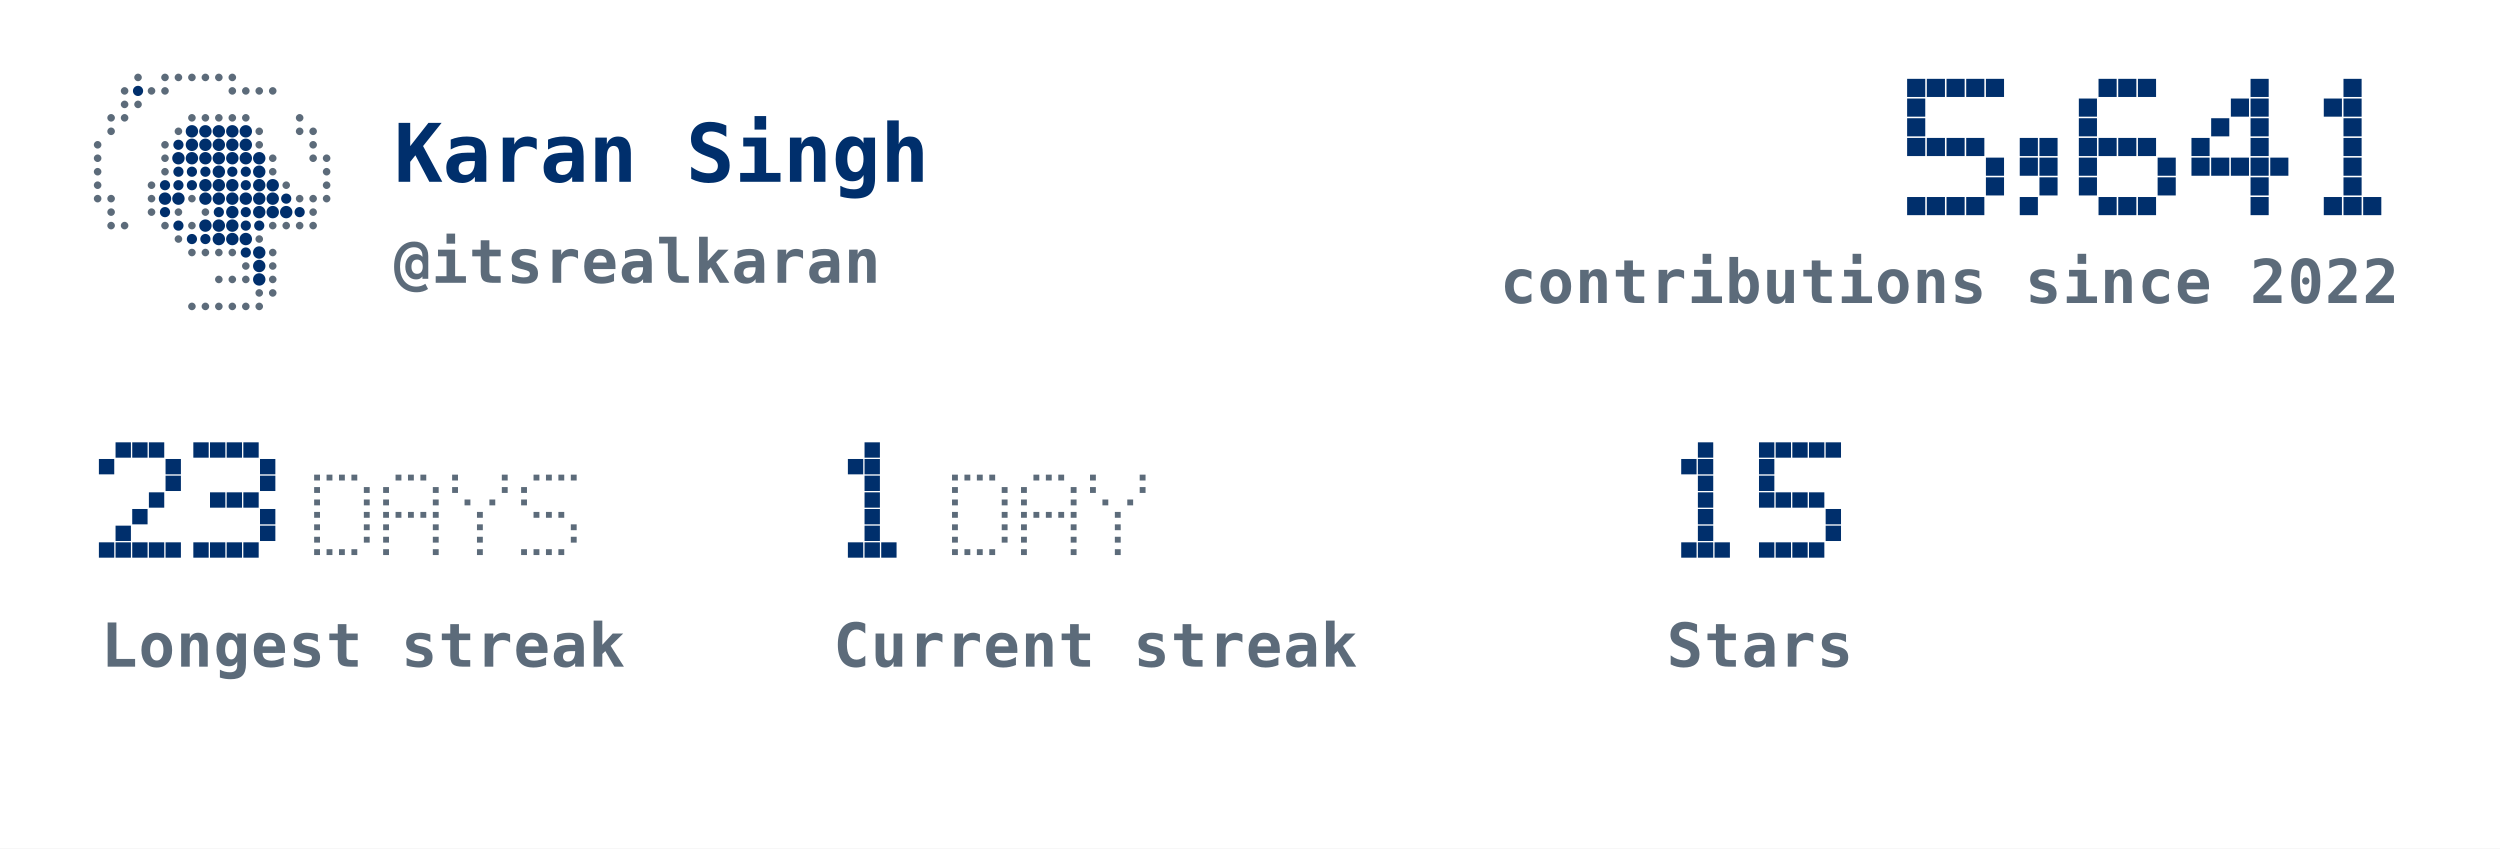
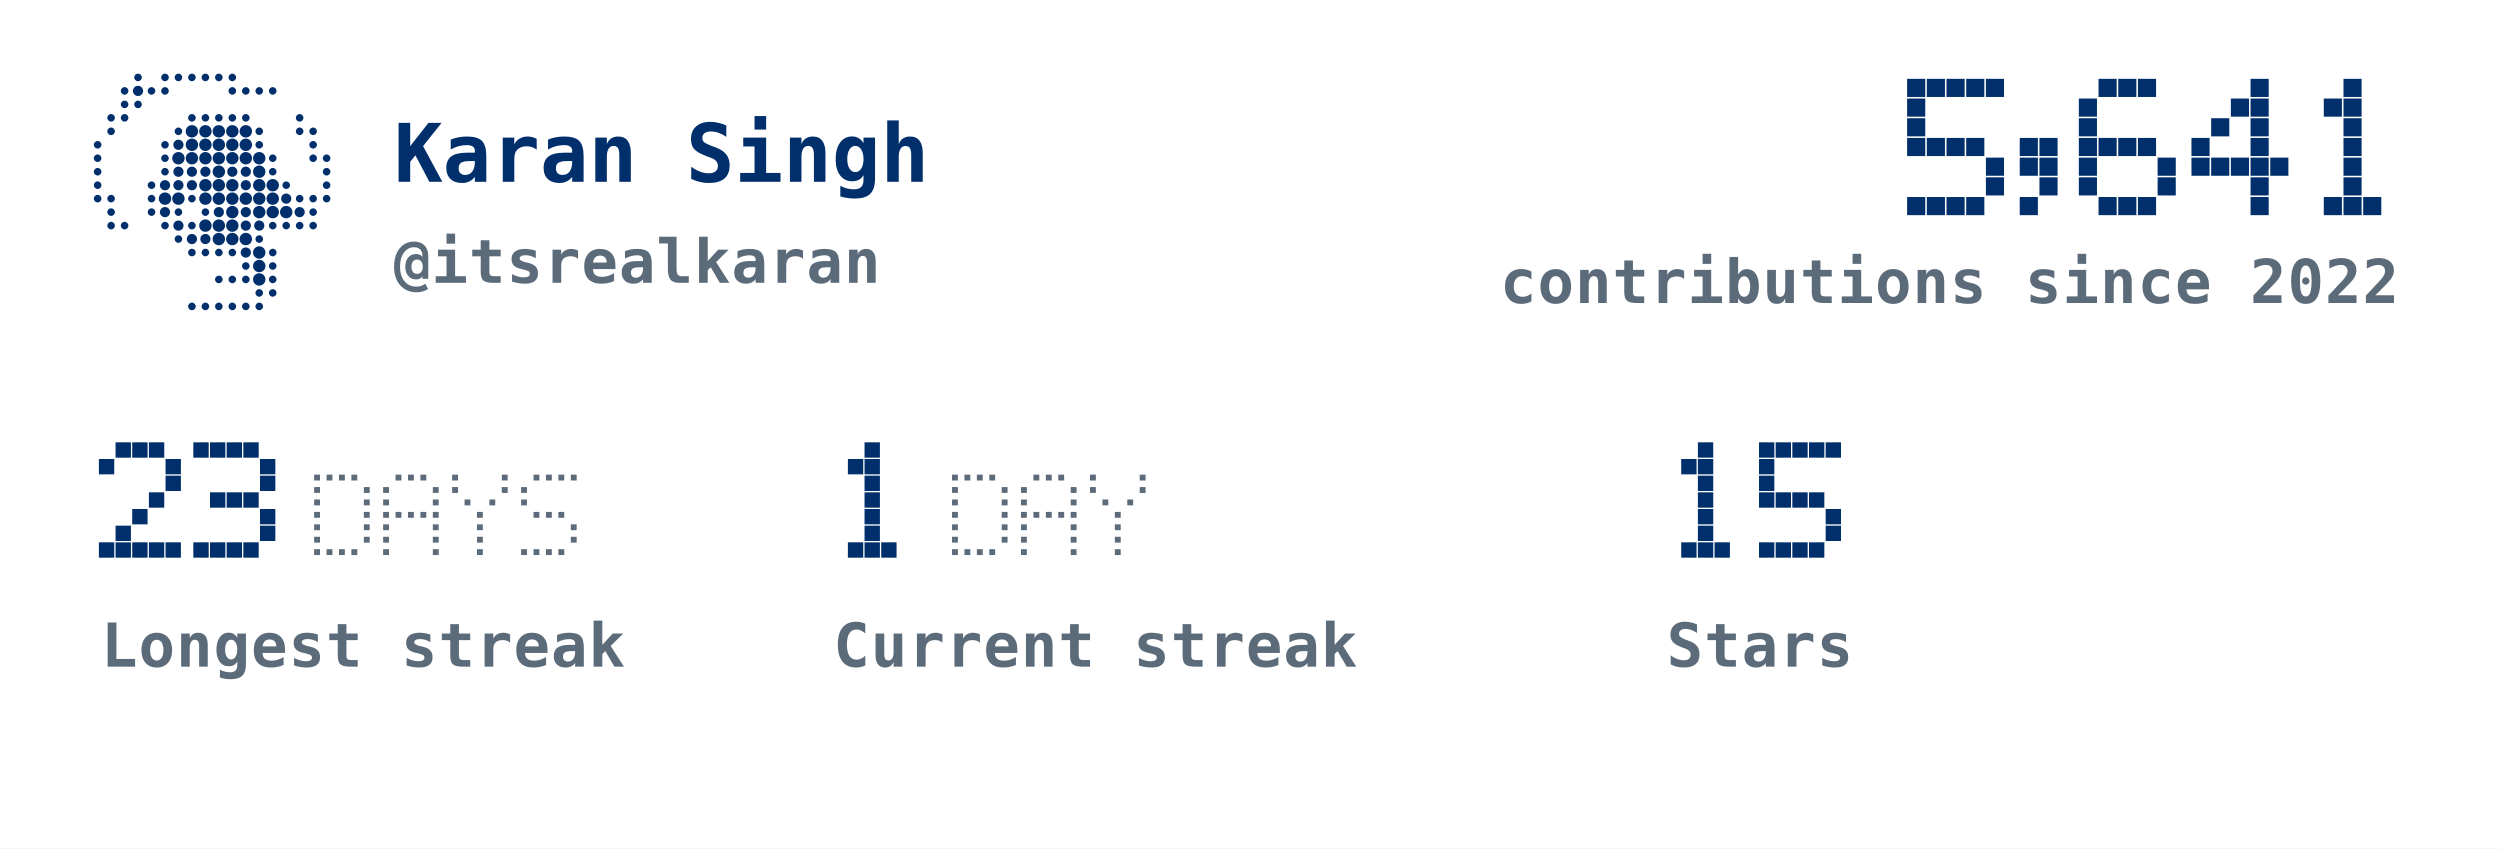
<svg xmlns="http://www.w3.org/2000/svg" width="495" height="168" viewBox="0 0 495 168" role="img">
  <rect width="495" height="168" fill="#FFFFFF" />
  <rect x="20" y="20" width="0" height="0" fill="#002F6C" />
-   <circle cx="27.33" cy="15.33" r="0.75" fill="#5C6B7A" />
-   <circle cx="32.67" cy="15.33" r="0.75" fill="#5C6B7A" />
-   <circle cx="35.33" cy="15.33" r="0.75" fill="#5C6B7A" />
-   <circle cx="38.00" cy="15.33" r="0.75" fill="#5C6B7A" />
-   <circle cx="40.67" cy="15.33" r="0.75" fill="#5C6B7A" />
-   <circle cx="43.33" cy="15.33" r="0.75" fill="#5C6B7A" />
-   <circle cx="46.00" cy="15.33" r="0.75" fill="#5C6B7A" />
-   <circle cx="24.67" cy="18.00" r="0.75" fill="#5C6B7A" />
+   <circle cx="27.33" cy="15.33" r="0.75" fill="#002F6C" />
+   <circle cx="32.67" cy="15.33" r="0.75" fill="#002F6C" />
+   <circle cx="35.33" cy="15.33" r="0.75" fill="#002F6C" />
+   <circle cx="38.00" cy="15.33" r="0.75" fill="#002F6C" />
+   <circle cx="40.67" cy="15.33" r="0.75" fill="#002F6C" />
+   <circle cx="43.33" cy="15.33" r="0.75" fill="#002F6C" />
+   <circle cx="46.00" cy="15.33" r="0.75" fill="#002F6C" />
+   <circle cx="24.67" cy="18.00" r="0.75" fill="#002F6C" />
  <circle cx="27.33" cy="18.00" r="1.01" fill="#002F6C" />
-   <circle cx="30.00" cy="18.00" r="0.75" fill="#5C6B7A" />
-   <circle cx="32.67" cy="18.00" r="0.75" fill="#5C6B7A" />
-   <circle cx="46.00" cy="18.00" r="0.75" fill="#5C6B7A" />
-   <circle cx="48.67" cy="18.00" r="0.75" fill="#5C6B7A" />
-   <circle cx="51.33" cy="18.00" r="0.75" fill="#5C6B7A" />
-   <circle cx="54.00" cy="18.00" r="0.75" fill="#5C6B7A" />
-   <circle cx="24.67" cy="20.67" r="0.75" fill="#5C6B7A" />
-   <circle cx="27.33" cy="20.67" r="0.75" fill="#5C6B7A" />
-   <circle cx="22.00" cy="23.33" r="0.75" fill="#5C6B7A" />
-   <circle cx="24.67" cy="23.33" r="0.75" fill="#5C6B7A" />
-   <circle cx="38.00" cy="23.33" r="0.75" fill="#5C6B7A" />
-   <circle cx="40.67" cy="23.33" r="0.75" fill="#5C6B7A" />
-   <circle cx="43.33" cy="23.33" r="0.75" fill="#5C6B7A" />
-   <circle cx="46.00" cy="23.33" r="0.75" fill="#5C6B7A" />
-   <circle cx="48.67" cy="23.33" r="0.75" fill="#5C6B7A" />
-   <circle cx="59.33" cy="23.33" r="0.75" fill="#5C6B7A" />
-   <circle cx="22.00" cy="26.00" r="0.75" fill="#5C6B7A" />
-   <circle cx="35.33" cy="26.00" r="0.75" fill="#5C6B7A" />
+   <circle cx="30.00" cy="18.00" r="0.75" fill="#002F6C" />
+   <circle cx="32.67" cy="18.00" r="0.75" fill="#002F6C" />
+   <circle cx="46.00" cy="18.00" r="0.75" fill="#002F6C" />
+   <circle cx="48.67" cy="18.00" r="0.75" fill="#002F6C" />
+   <circle cx="51.33" cy="18.00" r="0.75" fill="#002F6C" />
+   <circle cx="54.00" cy="18.00" r="0.75" fill="#002F6C" />
+   <circle cx="24.67" cy="20.67" r="0.75" fill="#002F6C" />
+   <circle cx="27.33" cy="20.67" r="0.75" fill="#002F6C" />
+   <circle cx="22.00" cy="23.33" r="0.75" fill="#002F6C" />
+   <circle cx="24.67" cy="23.33" r="0.75" fill="#002F6C" />
+   <circle cx="38.00" cy="23.33" r="0.75" fill="#002F6C" />
+   <circle cx="40.67" cy="23.33" r="0.75" fill="#002F6C" />
+   <circle cx="43.33" cy="23.33" r="0.75" fill="#002F6C" />
+   <circle cx="46.00" cy="23.33" r="0.75" fill="#002F6C" />
+   <circle cx="48.67" cy="23.33" r="0.75" fill="#002F6C" />
+   <circle cx="59.33" cy="23.33" r="0.75" fill="#002F6C" />
+   <circle cx="22.00" cy="26.00" r="0.75" fill="#002F6C" />
+   <circle cx="35.33" cy="26.00" r="0.75" fill="#002F6C" />
  <circle cx="38.00" cy="26.00" r="1.23" fill="#002F6C" />
  <circle cx="40.67" cy="26.00" r="1.23" fill="#002F6C" />
  <circle cx="43.33" cy="26.00" r="1.23" fill="#002F6C" />
  <circle cx="46.00" cy="26.00" r="1.23" fill="#002F6C" />
  <circle cx="48.67" cy="26.00" r="1.23" fill="#002F6C" />
-   <circle cx="51.33" cy="26.00" r="0.75" fill="#5C6B7A" />
-   <circle cx="59.33" cy="26.00" r="0.75" fill="#5C6B7A" />
-   <circle cx="62.00" cy="26.00" r="0.75" fill="#5C6B7A" />
-   <circle cx="19.33" cy="28.67" r="0.75" fill="#5C6B7A" />
-   <circle cx="32.67" cy="28.67" r="0.75" fill="#5C6B7A" />
+   <circle cx="51.33" cy="26.00" r="0.75" fill="#002F6C" />
+   <circle cx="59.33" cy="26.00" r="0.75" fill="#002F6C" />
+   <circle cx="62.00" cy="26.00" r="0.75" fill="#002F6C" />
+   <circle cx="19.33" cy="28.67" r="0.75" fill="#002F6C" />
+   <circle cx="32.67" cy="28.67" r="0.75" fill="#002F6C" />
  <circle cx="35.33" cy="28.67" r="1.01" fill="#002F6C" />
  <circle cx="38.00" cy="28.67" r="1.23" fill="#002F6C" />
  <circle cx="40.67" cy="28.67" r="1.23" fill="#002F6C" />
  <circle cx="43.33" cy="28.67" r="1.23" fill="#002F6C" />
  <circle cx="46.00" cy="28.67" r="1.23" fill="#002F6C" />
  <circle cx="48.67" cy="28.67" r="1.23" fill="#002F6C" />
-   <circle cx="51.33" cy="28.67" r="0.75" fill="#5C6B7A" />
-   <circle cx="62.00" cy="28.67" r="0.75" fill="#5C6B7A" />
-   <circle cx="19.33" cy="31.33" r="0.75" fill="#5C6B7A" />
-   <circle cx="32.67" cy="31.33" r="0.75" fill="#5C6B7A" />
+   <circle cx="51.33" cy="28.67" r="0.75" fill="#002F6C" />
+   <circle cx="62.00" cy="28.67" r="0.75" fill="#002F6C" />
+   <circle cx="19.33" cy="31.33" r="0.75" fill="#002F6C" />
+   <circle cx="32.67" cy="31.33" r="0.75" fill="#002F6C" />
  <circle cx="35.33" cy="31.33" r="1.23" fill="#002F6C" />
  <circle cx="38.00" cy="31.33" r="1.23" fill="#002F6C" />
  <circle cx="40.67" cy="31.33" r="1.23" fill="#002F6C" />
  <circle cx="43.33" cy="31.33" r="1.23" fill="#002F6C" />
  <circle cx="46.00" cy="31.33" r="1.23" fill="#002F6C" />
  <circle cx="48.67" cy="31.33" r="1.23" fill="#002F6C" />
  <circle cx="51.33" cy="31.33" r="1.23" fill="#002F6C" />
-   <circle cx="54.00" cy="31.33" r="0.75" fill="#5C6B7A" />
-   <circle cx="62.00" cy="31.33" r="0.75" fill="#5C6B7A" />
-   <circle cx="64.67" cy="31.33" r="0.75" fill="#5C6B7A" />
-   <circle cx="19.33" cy="34.00" r="0.75" fill="#5C6B7A" />
-   <circle cx="32.67" cy="34.00" r="0.75" fill="#5C6B7A" />
+   <circle cx="54.00" cy="31.33" r="0.75" fill="#002F6C" />
+   <circle cx="62.00" cy="31.33" r="0.75" fill="#002F6C" />
+   <circle cx="64.67" cy="31.33" r="0.75" fill="#002F6C" />
+   <circle cx="19.33" cy="34.00" r="0.75" fill="#002F6C" />
+   <circle cx="32.67" cy="34.00" r="0.75" fill="#002F6C" />
  <circle cx="35.33" cy="34.00" r="1.01" fill="#002F6C" />
  <circle cx="38.00" cy="34.00" r="1.01" fill="#002F6C" />
  <circle cx="40.67" cy="34.00" r="1.01" fill="#002F6C" />
  <circle cx="43.33" cy="34.00" r="1.23" fill="#002F6C" />
  <circle cx="46.00" cy="34.00" r="1.01" fill="#002F6C" />
  <circle cx="48.67" cy="34.00" r="1.01" fill="#002F6C" />
  <circle cx="51.33" cy="34.00" r="1.23" fill="#002F6C" />
-   <circle cx="54.00" cy="34.00" r="0.75" fill="#5C6B7A" />
-   <circle cx="64.67" cy="34.00" r="0.75" fill="#5C6B7A" />
-   <circle cx="19.33" cy="36.67" r="0.75" fill="#5C6B7A" />
-   <circle cx="30.00" cy="36.67" r="0.75" fill="#5C6B7A" />
+   <circle cx="54.00" cy="34.00" r="0.75" fill="#002F6C" />
+   <circle cx="64.67" cy="34.00" r="0.75" fill="#002F6C" />
+   <circle cx="19.33" cy="36.67" r="0.75" fill="#002F6C" />
+   <circle cx="30.00" cy="36.67" r="0.75" fill="#002F6C" />
  <circle cx="32.67" cy="36.67" r="1.01" fill="#002F6C" />
  <circle cx="35.33" cy="36.67" r="1.01" fill="#002F6C" />
  <circle cx="38.00" cy="36.67" r="1.01" fill="#002F6C" />
  <circle cx="40.67" cy="36.67" r="1.23" fill="#002F6C" />
  <circle cx="43.33" cy="36.67" r="1.23" fill="#002F6C" />
  <circle cx="46.00" cy="36.67" r="1.23" fill="#002F6C" />
  <circle cx="48.67" cy="36.67" r="1.01" fill="#002F6C" />
  <circle cx="51.33" cy="36.67" r="1.23" fill="#002F6C" />
  <circle cx="54.00" cy="36.67" r="1.23" fill="#002F6C" />
-   <circle cx="56.67" cy="36.67" r="0.75" fill="#5C6B7A" />
-   <circle cx="64.67" cy="36.67" r="0.75" fill="#5C6B7A" />
-   <circle cx="19.33" cy="39.33" r="0.75" fill="#5C6B7A" />
-   <circle cx="22.00" cy="39.33" r="0.75" fill="#5C6B7A" />
-   <circle cx="30.00" cy="39.33" r="0.75" fill="#5C6B7A" />
+   <circle cx="56.67" cy="36.67" r="0.75" fill="#002F6C" />
+   <circle cx="64.67" cy="36.67" r="0.75" fill="#002F6C" />
+   <circle cx="19.33" cy="39.33" r="0.75" fill="#002F6C" />
+   <circle cx="22.00" cy="39.33" r="0.75" fill="#002F6C" />
+   <circle cx="30.00" cy="39.33" r="0.75" fill="#002F6C" />
  <circle cx="32.67" cy="39.33" r="1.23" fill="#002F6C" />
  <circle cx="35.33" cy="39.33" r="1.23" fill="#002F6C" />
-   <circle cx="38.00" cy="39.33" r="0.75" fill="#5C6B7A" />
+   <circle cx="38.00" cy="39.33" r="0.75" fill="#002F6C" />
  <circle cx="40.67" cy="39.33" r="1.23" fill="#002F6C" />
  <circle cx="43.33" cy="39.33" r="1.23" fill="#002F6C" />
  <circle cx="46.00" cy="39.33" r="1.23" fill="#002F6C" />
  <circle cx="48.67" cy="39.33" r="1.23" fill="#002F6C" />
  <circle cx="51.33" cy="39.33" r="1.23" fill="#002F6C" />
  <circle cx="54.00" cy="39.33" r="1.23" fill="#002F6C" />
  <circle cx="56.67" cy="39.33" r="1.01" fill="#002F6C" />
-   <circle cx="59.33" cy="39.33" r="0.75" fill="#5C6B7A" />
-   <circle cx="62.00" cy="39.33" r="0.75" fill="#5C6B7A" />
-   <circle cx="64.67" cy="39.33" r="0.75" fill="#5C6B7A" />
-   <circle cx="22.00" cy="42.00" r="0.75" fill="#5C6B7A" />
-   <circle cx="30.00" cy="42.00" r="0.75" fill="#5C6B7A" />
+   <circle cx="59.33" cy="39.33" r="0.75" fill="#002F6C" />
+   <circle cx="62.00" cy="39.33" r="0.75" fill="#002F6C" />
+   <circle cx="64.67" cy="39.33" r="0.75" fill="#002F6C" />
+   <circle cx="22.00" cy="42.00" r="0.75" fill="#002F6C" />
+   <circle cx="30.00" cy="42.00" r="0.75" fill="#002F6C" />
  <circle cx="32.67" cy="42.00" r="1.01" fill="#002F6C" />
-   <circle cx="35.33" cy="42.00" r="0.75" fill="#5C6B7A" />
-   <circle cx="40.67" cy="42.00" r="0.75" fill="#5C6B7A" />
+   <circle cx="35.33" cy="42.00" r="0.75" fill="#002F6C" />
+   <circle cx="40.67" cy="42.00" r="0.75" fill="#002F6C" />
  <circle cx="43.33" cy="42.00" r="1.01" fill="#002F6C" />
  <circle cx="46.00" cy="42.00" r="1.23" fill="#002F6C" />
  <circle cx="48.67" cy="42.00" r="1.01" fill="#002F6C" />
  <circle cx="51.33" cy="42.00" r="1.23" fill="#002F6C" />
  <circle cx="54.00" cy="42.00" r="1.23" fill="#002F6C" />
  <circle cx="56.67" cy="42.00" r="1.23" fill="#002F6C" />
  <circle cx="59.33" cy="42.00" r="1.01" fill="#002F6C" />
-   <circle cx="62.00" cy="42.00" r="0.75" fill="#5C6B7A" />
-   <circle cx="22.00" cy="44.67" r="0.75" fill="#5C6B7A" />
-   <circle cx="24.67" cy="44.67" r="0.75" fill="#5C6B7A" />
-   <circle cx="32.67" cy="44.67" r="0.75" fill="#5C6B7A" />
+   <circle cx="62.00" cy="42.00" r="0.75" fill="#002F6C" />
+   <circle cx="22.00" cy="44.67" r="0.75" fill="#002F6C" />
+   <circle cx="24.67" cy="44.67" r="0.75" fill="#002F6C" />
+   <circle cx="32.67" cy="44.67" r="0.75" fill="#002F6C" />
  <circle cx="35.33" cy="44.67" r="1.01" fill="#002F6C" />
-   <circle cx="38.00" cy="44.67" r="0.75" fill="#5C6B7A" />
+   <circle cx="38.00" cy="44.67" r="0.75" fill="#002F6C" />
  <circle cx="40.67" cy="44.67" r="1.23" fill="#002F6C" />
  <circle cx="43.33" cy="44.67" r="1.23" fill="#002F6C" />
  <circle cx="46.00" cy="44.67" r="1.23" fill="#002F6C" />
  <circle cx="48.67" cy="44.67" r="1.01" fill="#002F6C" />
  <circle cx="51.33" cy="44.67" r="1.01" fill="#002F6C" />
-   <circle cx="54.00" cy="44.67" r="0.75" fill="#5C6B7A" />
-   <circle cx="56.67" cy="44.67" r="0.75" fill="#5C6B7A" />
-   <circle cx="59.33" cy="44.67" r="0.75" fill="#5C6B7A" />
-   <circle cx="62.00" cy="44.67" r="0.75" fill="#5C6B7A" />
-   <circle cx="35.33" cy="47.33" r="0.75" fill="#5C6B7A" />
+   <circle cx="54.00" cy="44.67" r="0.75" fill="#002F6C" />
+   <circle cx="56.67" cy="44.67" r="0.75" fill="#002F6C" />
+   <circle cx="59.33" cy="44.67" r="0.75" fill="#002F6C" />
+   <circle cx="62.00" cy="44.67" r="0.75" fill="#002F6C" />
+   <circle cx="35.33" cy="47.33" r="0.75" fill="#002F6C" />
  <circle cx="38.00" cy="47.33" r="1.01" fill="#002F6C" />
  <circle cx="40.67" cy="47.33" r="1.01" fill="#002F6C" />
  <circle cx="43.33" cy="47.33" r="1.23" fill="#002F6C" />
  <circle cx="46.00" cy="47.33" r="1.23" fill="#002F6C" />
  <circle cx="48.67" cy="47.33" r="1.23" fill="#002F6C" />
-   <circle cx="51.33" cy="47.33" r="0.75" fill="#5C6B7A" />
-   <circle cx="38.00" cy="50.00" r="0.75" fill="#5C6B7A" />
-   <circle cx="40.67" cy="50.00" r="0.75" fill="#5C6B7A" />
-   <circle cx="43.33" cy="50.00" r="0.75" fill="#5C6B7A" />
-   <circle cx="46.00" cy="50.00" r="0.75" fill="#5C6B7A" />
+   <circle cx="51.33" cy="47.33" r="0.75" fill="#002F6C" />
+   <circle cx="38.00" cy="50.00" r="0.75" fill="#002F6C" />
+   <circle cx="40.67" cy="50.00" r="0.75" fill="#002F6C" />
+   <circle cx="43.33" cy="50.00" r="0.75" fill="#002F6C" />
+   <circle cx="46.00" cy="50.00" r="0.75" fill="#002F6C" />
  <circle cx="48.67" cy="50.00" r="1.01" fill="#002F6C" />
  <circle cx="51.33" cy="50.00" r="1.23" fill="#002F6C" />
-   <circle cx="54.00" cy="50.00" r="0.75" fill="#5C6B7A" />
-   <circle cx="48.67" cy="52.67" r="0.75" fill="#5C6B7A" />
+   <circle cx="54.00" cy="50.00" r="0.75" fill="#002F6C" />
+   <circle cx="48.67" cy="52.67" r="0.75" fill="#002F6C" />
  <circle cx="51.33" cy="52.67" r="1.23" fill="#002F6C" />
-   <circle cx="54.00" cy="52.67" r="0.75" fill="#5C6B7A" />
-   <circle cx="43.33" cy="55.33" r="0.75" fill="#5C6B7A" />
-   <circle cx="46.00" cy="55.33" r="0.75" fill="#5C6B7A" />
-   <circle cx="48.67" cy="55.33" r="0.75" fill="#5C6B7A" />
+   <circle cx="54.00" cy="52.67" r="0.75" fill="#002F6C" />
+   <circle cx="43.33" cy="55.33" r="0.75" fill="#002F6C" />
+   <circle cx="46.00" cy="55.33" r="0.75" fill="#002F6C" />
+   <circle cx="48.67" cy="55.33" r="0.75" fill="#002F6C" />
  <circle cx="51.33" cy="55.33" r="1.23" fill="#002F6C" />
-   <circle cx="54.00" cy="55.33" r="0.75" fill="#5C6B7A" />
-   <circle cx="51.33" cy="58.00" r="0.75" fill="#5C6B7A" />
-   <circle cx="54.00" cy="58.00" r="0.75" fill="#5C6B7A" />
-   <circle cx="38.00" cy="60.67" r="0.75" fill="#5C6B7A" />
-   <circle cx="40.67" cy="60.67" r="0.75" fill="#5C6B7A" />
-   <circle cx="43.33" cy="60.67" r="0.75" fill="#5C6B7A" />
-   <circle cx="46.00" cy="60.67" r="0.75" fill="#5C6B7A" />
-   <circle cx="48.67" cy="60.67" r="0.75" fill="#5C6B7A" />
-   <circle cx="51.33" cy="60.67" r="0.75" fill="#5C6B7A" />
+   <circle cx="54.00" cy="55.33" r="0.75" fill="#002F6C" />
+   <circle cx="51.33" cy="58.00" r="0.75" fill="#002F6C" />
+   <circle cx="54.00" cy="58.00" r="0.75" fill="#002F6C" />
+   <circle cx="38.00" cy="60.67" r="0.75" fill="#002F6C" />
+   <circle cx="40.67" cy="60.67" r="0.75" fill="#002F6C" />
+   <circle cx="43.33" cy="60.67" r="0.75" fill="#002F6C" />
+   <circle cx="46.00" cy="60.67" r="0.75" fill="#002F6C" />
+   <circle cx="48.67" cy="60.67" r="0.75" fill="#002F6C" />
+   <circle cx="51.33" cy="60.67" r="0.75" fill="#002F6C" />
  <text x="78" y="36" fill="#002F6C" text-anchor="start" font-family="ui-monospace, Geist Mono, monospace" font-weight="700" font-size="16" letter-spacing="0" dominant-baseline="auto">Karan Singh</text>
  <text x="78" y="56" fill="#5C6B7A" text-anchor="start" font-family="ui-monospace, Geist Mono, monospace" font-weight="700" font-size="12" letter-spacing="0.2" dominant-baseline="auto">@itsrealkaran</text>
  <rect x="377.61" y="15.61" width="3.59" height="3.59" fill="#002F6C" />
  <rect x="381.51" y="15.61" width="3.59" height="3.59" fill="#002F6C" />
  <rect x="385.41" y="15.61" width="3.59" height="3.59" fill="#002F6C" />
  <rect x="389.31" y="15.61" width="3.59" height="3.59" fill="#002F6C" />
  <rect x="393.21" y="15.61" width="3.59" height="3.59" fill="#002F6C" />
  <rect x="377.61" y="19.51" width="3.59" height="3.59" fill="#002F6C" />
  <rect x="377.61" y="23.41" width="3.59" height="3.59" fill="#002F6C" />
  <rect x="377.61" y="27.31" width="3.59" height="3.59" fill="#002F6C" />
  <rect x="381.51" y="27.31" width="3.59" height="3.59" fill="#002F6C" />
  <rect x="385.41" y="27.31" width="3.59" height="3.59" fill="#002F6C" />
  <rect x="389.31" y="27.31" width="3.59" height="3.59" fill="#002F6C" />
  <rect x="393.21" y="31.21" width="3.59" height="3.59" fill="#002F6C" />
  <rect x="393.21" y="35.11" width="3.59" height="3.59" fill="#002F6C" />
  <rect x="377.61" y="39.01" width="3.59" height="3.59" fill="#002F6C" />
  <rect x="381.51" y="39.01" width="3.59" height="3.59" fill="#002F6C" />
  <rect x="385.41" y="39.01" width="3.59" height="3.59" fill="#002F6C" />
  <rect x="389.31" y="39.01" width="3.59" height="3.59" fill="#002F6C" />
  <rect x="399.91" y="27.31" width="3.59" height="3.59" fill="#002F6C" />
  <rect x="403.81" y="27.31" width="3.59" height="3.59" fill="#002F6C" />
  <rect x="399.91" y="31.21" width="3.59" height="3.59" fill="#002F6C" />
  <rect x="403.81" y="31.21" width="3.59" height="3.59" fill="#002F6C" />
  <rect x="403.81" y="35.11" width="3.59" height="3.59" fill="#002F6C" />
  <rect x="399.91" y="39.01" width="3.59" height="3.59" fill="#002F6C" />
  <rect x="415.51" y="15.61" width="3.59" height="3.59" fill="#002F6C" />
  <rect x="419.41" y="15.61" width="3.59" height="3.59" fill="#002F6C" />
  <rect x="423.31" y="15.61" width="3.59" height="3.59" fill="#002F6C" />
  <rect x="411.61" y="19.51" width="3.59" height="3.59" fill="#002F6C" />
  <rect x="411.61" y="23.41" width="3.59" height="3.59" fill="#002F6C" />
  <rect x="411.61" y="27.31" width="3.59" height="3.59" fill="#002F6C" />
  <rect x="415.51" y="27.31" width="3.59" height="3.59" fill="#002F6C" />
  <rect x="419.41" y="27.31" width="3.59" height="3.59" fill="#002F6C" />
  <rect x="423.31" y="27.31" width="3.59" height="3.59" fill="#002F6C" />
  <rect x="411.61" y="31.21" width="3.59" height="3.59" fill="#002F6C" />
  <rect x="427.21" y="31.21" width="3.59" height="3.59" fill="#002F6C" />
  <rect x="411.61" y="35.11" width="3.59" height="3.59" fill="#002F6C" />
  <rect x="427.21" y="35.11" width="3.59" height="3.59" fill="#002F6C" />
  <rect x="415.51" y="39.01" width="3.59" height="3.59" fill="#002F6C" />
  <rect x="419.41" y="39.01" width="3.59" height="3.59" fill="#002F6C" />
  <rect x="423.31" y="39.01" width="3.59" height="3.59" fill="#002F6C" />
  <rect x="445.61" y="15.61" width="3.59" height="3.59" fill="#002F6C" />
  <rect x="441.71" y="19.51" width="3.59" height="3.59" fill="#002F6C" />
  <rect x="445.61" y="19.51" width="3.59" height="3.59" fill="#002F6C" />
  <rect x="437.81" y="23.41" width="3.59" height="3.59" fill="#002F6C" />
  <rect x="445.61" y="23.41" width="3.59" height="3.59" fill="#002F6C" />
  <rect x="433.91" y="27.31" width="3.59" height="3.59" fill="#002F6C" />
  <rect x="445.61" y="27.31" width="3.59" height="3.59" fill="#002F6C" />
  <rect x="433.91" y="31.21" width="3.59" height="3.59" fill="#002F6C" />
  <rect x="437.81" y="31.21" width="3.59" height="3.59" fill="#002F6C" />
  <rect x="441.71" y="31.21" width="3.59" height="3.59" fill="#002F6C" />
  <rect x="445.61" y="31.21" width="3.59" height="3.59" fill="#002F6C" />
  <rect x="449.51" y="31.21" width="3.59" height="3.59" fill="#002F6C" />
  <rect x="445.61" y="35.11" width="3.59" height="3.59" fill="#002F6C" />
  <rect x="445.61" y="39.01" width="3.59" height="3.59" fill="#002F6C" />
  <rect x="464.01" y="15.61" width="3.59" height="3.59" fill="#002F6C" />
  <rect x="460.11" y="19.51" width="3.59" height="3.59" fill="#002F6C" />
  <rect x="464.01" y="19.51" width="3.59" height="3.59" fill="#002F6C" />
  <rect x="464.01" y="23.41" width="3.59" height="3.59" fill="#002F6C" />
  <rect x="464.01" y="27.31" width="3.59" height="3.59" fill="#002F6C" />
  <rect x="464.01" y="31.21" width="3.59" height="3.59" fill="#002F6C" />
  <rect x="464.01" y="35.11" width="3.59" height="3.59" fill="#002F6C" />
  <rect x="460.11" y="39.01" width="3.59" height="3.59" fill="#002F6C" />
  <rect x="464.01" y="39.01" width="3.59" height="3.59" fill="#002F6C" />
  <rect x="467.91" y="39.01" width="3.59" height="3.59" fill="#002F6C" />
  <text x="475" y="60" fill="#5C6B7A" text-anchor="end" font-family="ui-monospace, Geist Mono, monospace" font-weight="700" font-size="12" letter-spacing="0.2" dominant-baseline="auto">contributions since 2022</text>
  <rect x="22.88" y="87.58" width="3.04" height="3.04" fill="#002F6C" />
  <rect x="26.18" y="87.58" width="3.04" height="3.04" fill="#002F6C" />
  <rect x="29.48" y="87.58" width="3.04" height="3.04" fill="#002F6C" />
  <rect x="19.58" y="90.88" width="3.04" height="3.04" fill="#002F6C" />
  <rect x="32.78" y="90.88" width="3.04" height="3.04" fill="#002F6C" />
  <rect x="32.78" y="94.18" width="3.04" height="3.04" fill="#002F6C" />
  <rect x="29.48" y="97.48" width="3.04" height="3.04" fill="#002F6C" />
  <rect x="26.18" y="100.78" width="3.04" height="3.04" fill="#002F6C" />
  <rect x="22.88" y="104.08" width="3.04" height="3.04" fill="#002F6C" />
  <rect x="19.58" y="107.38" width="3.04" height="3.04" fill="#002F6C" />
  <rect x="22.88" y="107.38" width="3.04" height="3.04" fill="#002F6C" />
  <rect x="26.18" y="107.38" width="3.04" height="3.04" fill="#002F6C" />
  <rect x="29.48" y="107.38" width="3.04" height="3.04" fill="#002F6C" />
  <rect x="32.78" y="107.38" width="3.04" height="3.04" fill="#002F6C" />
  <rect x="38.28" y="87.58" width="3.04" height="3.04" fill="#002F6C" />
  <rect x="41.58" y="87.58" width="3.04" height="3.04" fill="#002F6C" />
  <rect x="44.88" y="87.58" width="3.04" height="3.04" fill="#002F6C" />
  <rect x="48.18" y="87.58" width="3.04" height="3.04" fill="#002F6C" />
  <rect x="51.48" y="90.88" width="3.04" height="3.04" fill="#002F6C" />
  <rect x="51.48" y="94.18" width="3.04" height="3.04" fill="#002F6C" />
  <rect x="41.58" y="97.48" width="3.04" height="3.04" fill="#002F6C" />
  <rect x="44.88" y="97.48" width="3.04" height="3.04" fill="#002F6C" />
  <rect x="48.18" y="97.48" width="3.04" height="3.04" fill="#002F6C" />
  <rect x="51.48" y="100.78" width="3.04" height="3.04" fill="#002F6C" />
  <rect x="51.48" y="104.08" width="3.04" height="3.04" fill="#002F6C" />
  <rect x="38.28" y="107.38" width="3.04" height="3.04" fill="#002F6C" />
  <rect x="41.58" y="107.38" width="3.04" height="3.04" fill="#002F6C" />
  <rect x="44.88" y="107.38" width="3.04" height="3.04" fill="#002F6C" />
  <rect x="48.18" y="107.38" width="3.04" height="3.04" fill="#002F6C" />
  <rect x="62.20" y="93.98" width="1.16" height="1.16" fill="#5C6B7A" />
  <rect x="64.66" y="93.98" width="1.16" height="1.16" fill="#5C6B7A" />
  <rect x="67.12" y="93.98" width="1.16" height="1.16" fill="#5C6B7A" />
  <rect x="69.58" y="93.98" width="1.16" height="1.16" fill="#5C6B7A" />
  <rect x="62.20" y="96.44" width="1.16" height="1.16" fill="#5C6B7A" />
  <rect x="72.04" y="96.44" width="1.16" height="1.16" fill="#5C6B7A" />
  <rect x="62.20" y="98.90" width="1.16" height="1.16" fill="#5C6B7A" />
  <rect x="72.04" y="98.90" width="1.16" height="1.16" fill="#5C6B7A" />
  <rect x="62.20" y="101.36" width="1.16" height="1.16" fill="#5C6B7A" />
  <rect x="72.04" y="101.36" width="1.16" height="1.16" fill="#5C6B7A" />
  <rect x="62.20" y="103.82" width="1.16" height="1.16" fill="#5C6B7A" />
  <rect x="72.04" y="103.82" width="1.16" height="1.16" fill="#5C6B7A" />
  <rect x="62.20" y="106.28" width="1.16" height="1.16" fill="#5C6B7A" />
  <rect x="72.04" y="106.28" width="1.16" height="1.16" fill="#5C6B7A" />
  <rect x="62.20" y="108.74" width="1.16" height="1.16" fill="#5C6B7A" />
  <rect x="64.66" y="108.74" width="1.16" height="1.16" fill="#5C6B7A" />
  <rect x="67.12" y="108.74" width="1.16" height="1.16" fill="#5C6B7A" />
  <rect x="69.58" y="108.74" width="1.16" height="1.16" fill="#5C6B7A" />
  <rect x="78.32" y="93.98" width="1.16" height="1.16" fill="#5C6B7A" />
  <rect x="80.78" y="93.98" width="1.16" height="1.16" fill="#5C6B7A" />
  <rect x="83.24" y="93.98" width="1.16" height="1.16" fill="#5C6B7A" />
  <rect x="75.86" y="96.44" width="1.16" height="1.16" fill="#5C6B7A" />
  <rect x="85.70" y="96.44" width="1.16" height="1.16" fill="#5C6B7A" />
  <rect x="75.86" y="98.90" width="1.16" height="1.16" fill="#5C6B7A" />
  <rect x="85.70" y="98.90" width="1.16" height="1.16" fill="#5C6B7A" />
  <rect x="75.86" y="101.36" width="1.16" height="1.16" fill="#5C6B7A" />
  <rect x="78.32" y="101.36" width="1.16" height="1.16" fill="#5C6B7A" />
  <rect x="80.78" y="101.36" width="1.16" height="1.16" fill="#5C6B7A" />
  <rect x="83.24" y="101.36" width="1.16" height="1.16" fill="#5C6B7A" />
  <rect x="85.70" y="101.36" width="1.16" height="1.16" fill="#5C6B7A" />
  <rect x="75.86" y="103.82" width="1.16" height="1.16" fill="#5C6B7A" />
  <rect x="85.70" y="103.82" width="1.16" height="1.16" fill="#5C6B7A" />
  <rect x="75.86" y="106.28" width="1.16" height="1.16" fill="#5C6B7A" />
  <rect x="85.70" y="106.28" width="1.16" height="1.16" fill="#5C6B7A" />
  <rect x="75.86" y="108.74" width="1.16" height="1.16" fill="#5C6B7A" />
  <rect x="85.70" y="108.74" width="1.16" height="1.16" fill="#5C6B7A" />
  <rect x="89.52" y="93.98" width="1.16" height="1.16" fill="#5C6B7A" />
  <rect x="99.36" y="93.98" width="1.16" height="1.16" fill="#5C6B7A" />
  <rect x="89.52" y="96.44" width="1.16" height="1.16" fill="#5C6B7A" />
  <rect x="99.36" y="96.44" width="1.16" height="1.16" fill="#5C6B7A" />
  <rect x="91.98" y="98.90" width="1.16" height="1.16" fill="#5C6B7A" />
  <rect x="96.90" y="98.90" width="1.16" height="1.16" fill="#5C6B7A" />
  <rect x="94.44" y="101.36" width="1.16" height="1.16" fill="#5C6B7A" />
  <rect x="94.44" y="103.82" width="1.16" height="1.16" fill="#5C6B7A" />
  <rect x="94.44" y="106.28" width="1.16" height="1.16" fill="#5C6B7A" />
  <rect x="94.44" y="108.74" width="1.16" height="1.16" fill="#5C6B7A" />
  <rect x="105.64" y="93.98" width="1.16" height="1.16" fill="#5C6B7A" />
  <rect x="108.10" y="93.98" width="1.16" height="1.16" fill="#5C6B7A" />
  <rect x="110.56" y="93.98" width="1.16" height="1.16" fill="#5C6B7A" />
  <rect x="113.02" y="93.98" width="1.16" height="1.16" fill="#5C6B7A" />
  <rect x="103.18" y="96.44" width="1.16" height="1.16" fill="#5C6B7A" />
  <rect x="103.18" y="98.90" width="1.16" height="1.16" fill="#5C6B7A" />
  <rect x="105.64" y="101.36" width="1.16" height="1.16" fill="#5C6B7A" />
  <rect x="108.10" y="101.36" width="1.16" height="1.16" fill="#5C6B7A" />
  <rect x="110.56" y="101.36" width="1.16" height="1.16" fill="#5C6B7A" />
  <rect x="113.02" y="103.82" width="1.16" height="1.16" fill="#5C6B7A" />
  <rect x="113.02" y="106.28" width="1.16" height="1.16" fill="#5C6B7A" />
  <rect x="103.18" y="108.74" width="1.16" height="1.16" fill="#5C6B7A" />
  <rect x="105.64" y="108.74" width="1.16" height="1.16" fill="#5C6B7A" />
  <rect x="108.10" y="108.74" width="1.16" height="1.16" fill="#5C6B7A" />
  <rect x="110.56" y="108.74" width="1.16" height="1.16" fill="#5C6B7A" />
  <text x="20" y="132" fill="#5C6B7A" text-anchor="start" font-family="ui-monospace, Geist Mono, monospace" font-weight="700" font-size="12" letter-spacing="0.2" dominant-baseline="auto">Longest streak</text>
  <rect x="171.18" y="87.58" width="3.04" height="3.04" fill="#002F6C" />
  <rect x="167.88" y="90.88" width="3.04" height="3.04" fill="#002F6C" />
  <rect x="171.18" y="90.88" width="3.04" height="3.04" fill="#002F6C" />
  <rect x="171.18" y="94.18" width="3.04" height="3.04" fill="#002F6C" />
  <rect x="171.18" y="97.48" width="3.04" height="3.04" fill="#002F6C" />
  <rect x="171.18" y="100.78" width="3.04" height="3.04" fill="#002F6C" />
  <rect x="171.18" y="104.08" width="3.04" height="3.04" fill="#002F6C" />
  <rect x="167.88" y="107.38" width="3.04" height="3.04" fill="#002F6C" />
  <rect x="171.18" y="107.38" width="3.04" height="3.04" fill="#002F6C" />
  <rect x="174.48" y="107.38" width="3.04" height="3.04" fill="#002F6C" />
  <rect x="188.50" y="93.98" width="1.16" height="1.16" fill="#5C6B7A" />
  <rect x="190.96" y="93.98" width="1.16" height="1.16" fill="#5C6B7A" />
  <rect x="193.42" y="93.98" width="1.16" height="1.16" fill="#5C6B7A" />
  <rect x="195.88" y="93.98" width="1.16" height="1.16" fill="#5C6B7A" />
  <rect x="188.50" y="96.44" width="1.16" height="1.16" fill="#5C6B7A" />
  <rect x="198.34" y="96.44" width="1.16" height="1.16" fill="#5C6B7A" />
  <rect x="188.50" y="98.90" width="1.16" height="1.16" fill="#5C6B7A" />
  <rect x="198.34" y="98.90" width="1.16" height="1.16" fill="#5C6B7A" />
  <rect x="188.50" y="101.36" width="1.16" height="1.16" fill="#5C6B7A" />
  <rect x="198.34" y="101.36" width="1.16" height="1.16" fill="#5C6B7A" />
  <rect x="188.50" y="103.82" width="1.16" height="1.16" fill="#5C6B7A" />
  <rect x="198.34" y="103.82" width="1.16" height="1.16" fill="#5C6B7A" />
  <rect x="188.50" y="106.28" width="1.16" height="1.16" fill="#5C6B7A" />
  <rect x="198.34" y="106.28" width="1.16" height="1.16" fill="#5C6B7A" />
  <rect x="188.50" y="108.74" width="1.16" height="1.16" fill="#5C6B7A" />
  <rect x="190.96" y="108.74" width="1.16" height="1.16" fill="#5C6B7A" />
  <rect x="193.42" y="108.74" width="1.16" height="1.16" fill="#5C6B7A" />
  <rect x="195.88" y="108.74" width="1.16" height="1.16" fill="#5C6B7A" />
  <rect x="204.62" y="93.98" width="1.16" height="1.16" fill="#5C6B7A" />
  <rect x="207.08" y="93.98" width="1.16" height="1.16" fill="#5C6B7A" />
  <rect x="209.54" y="93.98" width="1.16" height="1.16" fill="#5C6B7A" />
  <rect x="202.16" y="96.44" width="1.16" height="1.16" fill="#5C6B7A" />
  <rect x="212.00" y="96.44" width="1.16" height="1.16" fill="#5C6B7A" />
  <rect x="202.16" y="98.90" width="1.16" height="1.16" fill="#5C6B7A" />
  <rect x="212.00" y="98.90" width="1.16" height="1.16" fill="#5C6B7A" />
  <rect x="202.16" y="101.36" width="1.16" height="1.16" fill="#5C6B7A" />
  <rect x="204.62" y="101.36" width="1.16" height="1.16" fill="#5C6B7A" />
  <rect x="207.08" y="101.36" width="1.16" height="1.16" fill="#5C6B7A" />
  <rect x="209.54" y="101.36" width="1.16" height="1.16" fill="#5C6B7A" />
  <rect x="212.00" y="101.36" width="1.16" height="1.16" fill="#5C6B7A" />
  <rect x="202.16" y="103.82" width="1.16" height="1.16" fill="#5C6B7A" />
  <rect x="212.00" y="103.82" width="1.16" height="1.16" fill="#5C6B7A" />
  <rect x="202.16" y="106.28" width="1.16" height="1.16" fill="#5C6B7A" />
  <rect x="212.00" y="106.28" width="1.16" height="1.16" fill="#5C6B7A" />
  <rect x="202.16" y="108.74" width="1.16" height="1.16" fill="#5C6B7A" />
  <rect x="212.00" y="108.74" width="1.16" height="1.16" fill="#5C6B7A" />
  <rect x="215.82" y="93.98" width="1.16" height="1.16" fill="#5C6B7A" />
  <rect x="225.66" y="93.98" width="1.16" height="1.16" fill="#5C6B7A" />
  <rect x="215.82" y="96.44" width="1.16" height="1.16" fill="#5C6B7A" />
  <rect x="225.66" y="96.44" width="1.16" height="1.16" fill="#5C6B7A" />
  <rect x="218.28" y="98.90" width="1.16" height="1.16" fill="#5C6B7A" />
  <rect x="223.20" y="98.90" width="1.16" height="1.16" fill="#5C6B7A" />
  <rect x="220.74" y="101.36" width="1.16" height="1.16" fill="#5C6B7A" />
  <rect x="220.74" y="103.82" width="1.16" height="1.16" fill="#5C6B7A" />
  <rect x="220.74" y="106.28" width="1.16" height="1.16" fill="#5C6B7A" />
  <rect x="220.74" y="108.74" width="1.16" height="1.16" fill="#5C6B7A" />
  <text x="165.0" y="132" fill="#5C6B7A" text-anchor="start" font-family="ui-monospace, Geist Mono, monospace" font-weight="700" font-size="12" letter-spacing="0.2" dominant-baseline="auto">Current streak</text>
  <rect x="336.18" y="87.58" width="3.04" height="3.04" fill="#002F6C" />
  <rect x="332.88" y="90.88" width="3.04" height="3.04" fill="#002F6C" />
  <rect x="336.18" y="90.88" width="3.04" height="3.04" fill="#002F6C" />
  <rect x="336.18" y="94.18" width="3.04" height="3.04" fill="#002F6C" />
  <rect x="336.18" y="97.48" width="3.04" height="3.04" fill="#002F6C" />
  <rect x="336.18" y="100.78" width="3.04" height="3.04" fill="#002F6C" />
  <rect x="336.18" y="104.08" width="3.04" height="3.04" fill="#002F6C" />
  <rect x="332.88" y="107.38" width="3.04" height="3.04" fill="#002F6C" />
  <rect x="336.18" y="107.38" width="3.04" height="3.04" fill="#002F6C" />
  <rect x="339.48" y="107.38" width="3.04" height="3.04" fill="#002F6C" />
  <rect x="348.28" y="87.58" width="3.04" height="3.04" fill="#002F6C" />
  <rect x="351.58" y="87.58" width="3.04" height="3.04" fill="#002F6C" />
  <rect x="354.88" y="87.58" width="3.04" height="3.04" fill="#002F6C" />
  <rect x="358.18" y="87.58" width="3.04" height="3.04" fill="#002F6C" />
  <rect x="361.48" y="87.58" width="3.04" height="3.04" fill="#002F6C" />
  <rect x="348.28" y="90.88" width="3.04" height="3.04" fill="#002F6C" />
  <rect x="348.28" y="94.18" width="3.04" height="3.04" fill="#002F6C" />
  <rect x="348.28" y="97.48" width="3.04" height="3.04" fill="#002F6C" />
  <rect x="351.58" y="97.48" width="3.04" height="3.04" fill="#002F6C" />
  <rect x="354.88" y="97.48" width="3.04" height="3.04" fill="#002F6C" />
  <rect x="358.18" y="97.48" width="3.04" height="3.04" fill="#002F6C" />
  <rect x="361.48" y="100.78" width="3.04" height="3.04" fill="#002F6C" />
  <rect x="361.48" y="104.08" width="3.04" height="3.04" fill="#002F6C" />
  <rect x="348.28" y="107.38" width="3.04" height="3.04" fill="#002F6C" />
  <rect x="351.58" y="107.38" width="3.04" height="3.04" fill="#002F6C" />
  <rect x="354.88" y="107.38" width="3.04" height="3.04" fill="#002F6C" />
  <rect x="358.18" y="107.38" width="3.04" height="3.04" fill="#002F6C" />
  <text x="330.0" y="132" fill="#5C6B7A" text-anchor="start" font-family="ui-monospace, Geist Mono, monospace" font-weight="700" font-size="12" letter-spacing="0.2" dominant-baseline="auto">Stars</text>
</svg>
